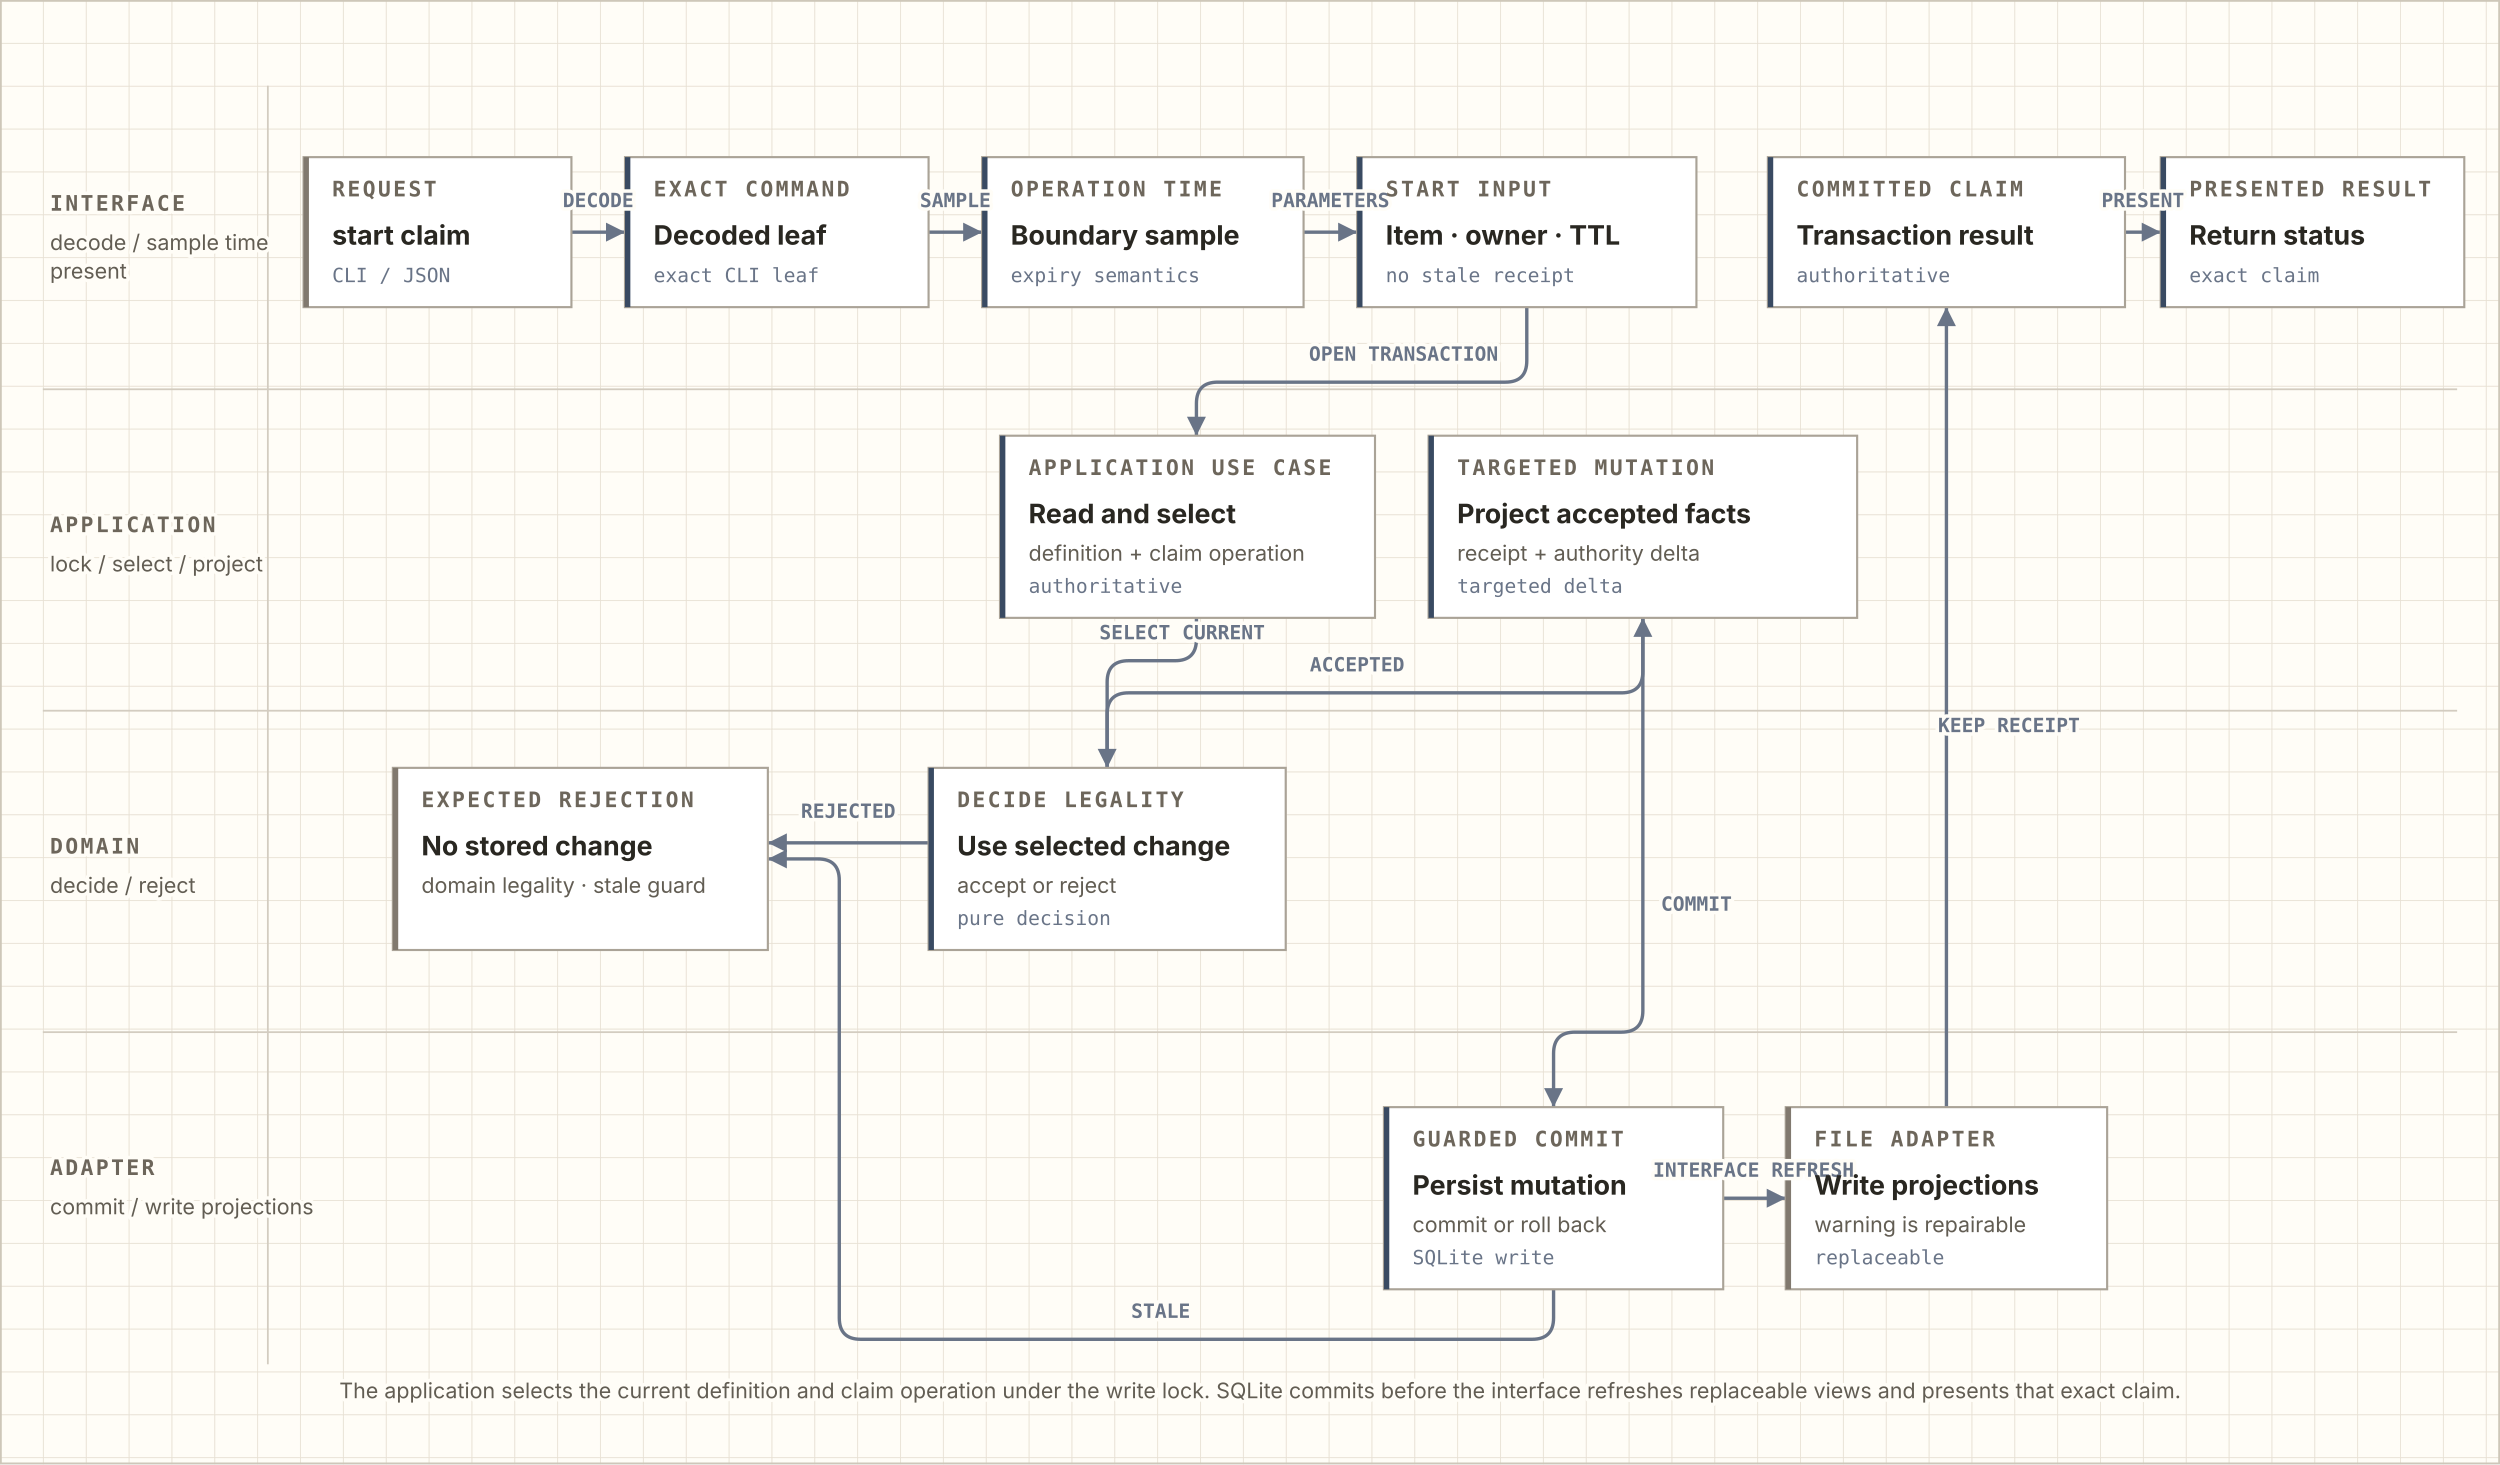
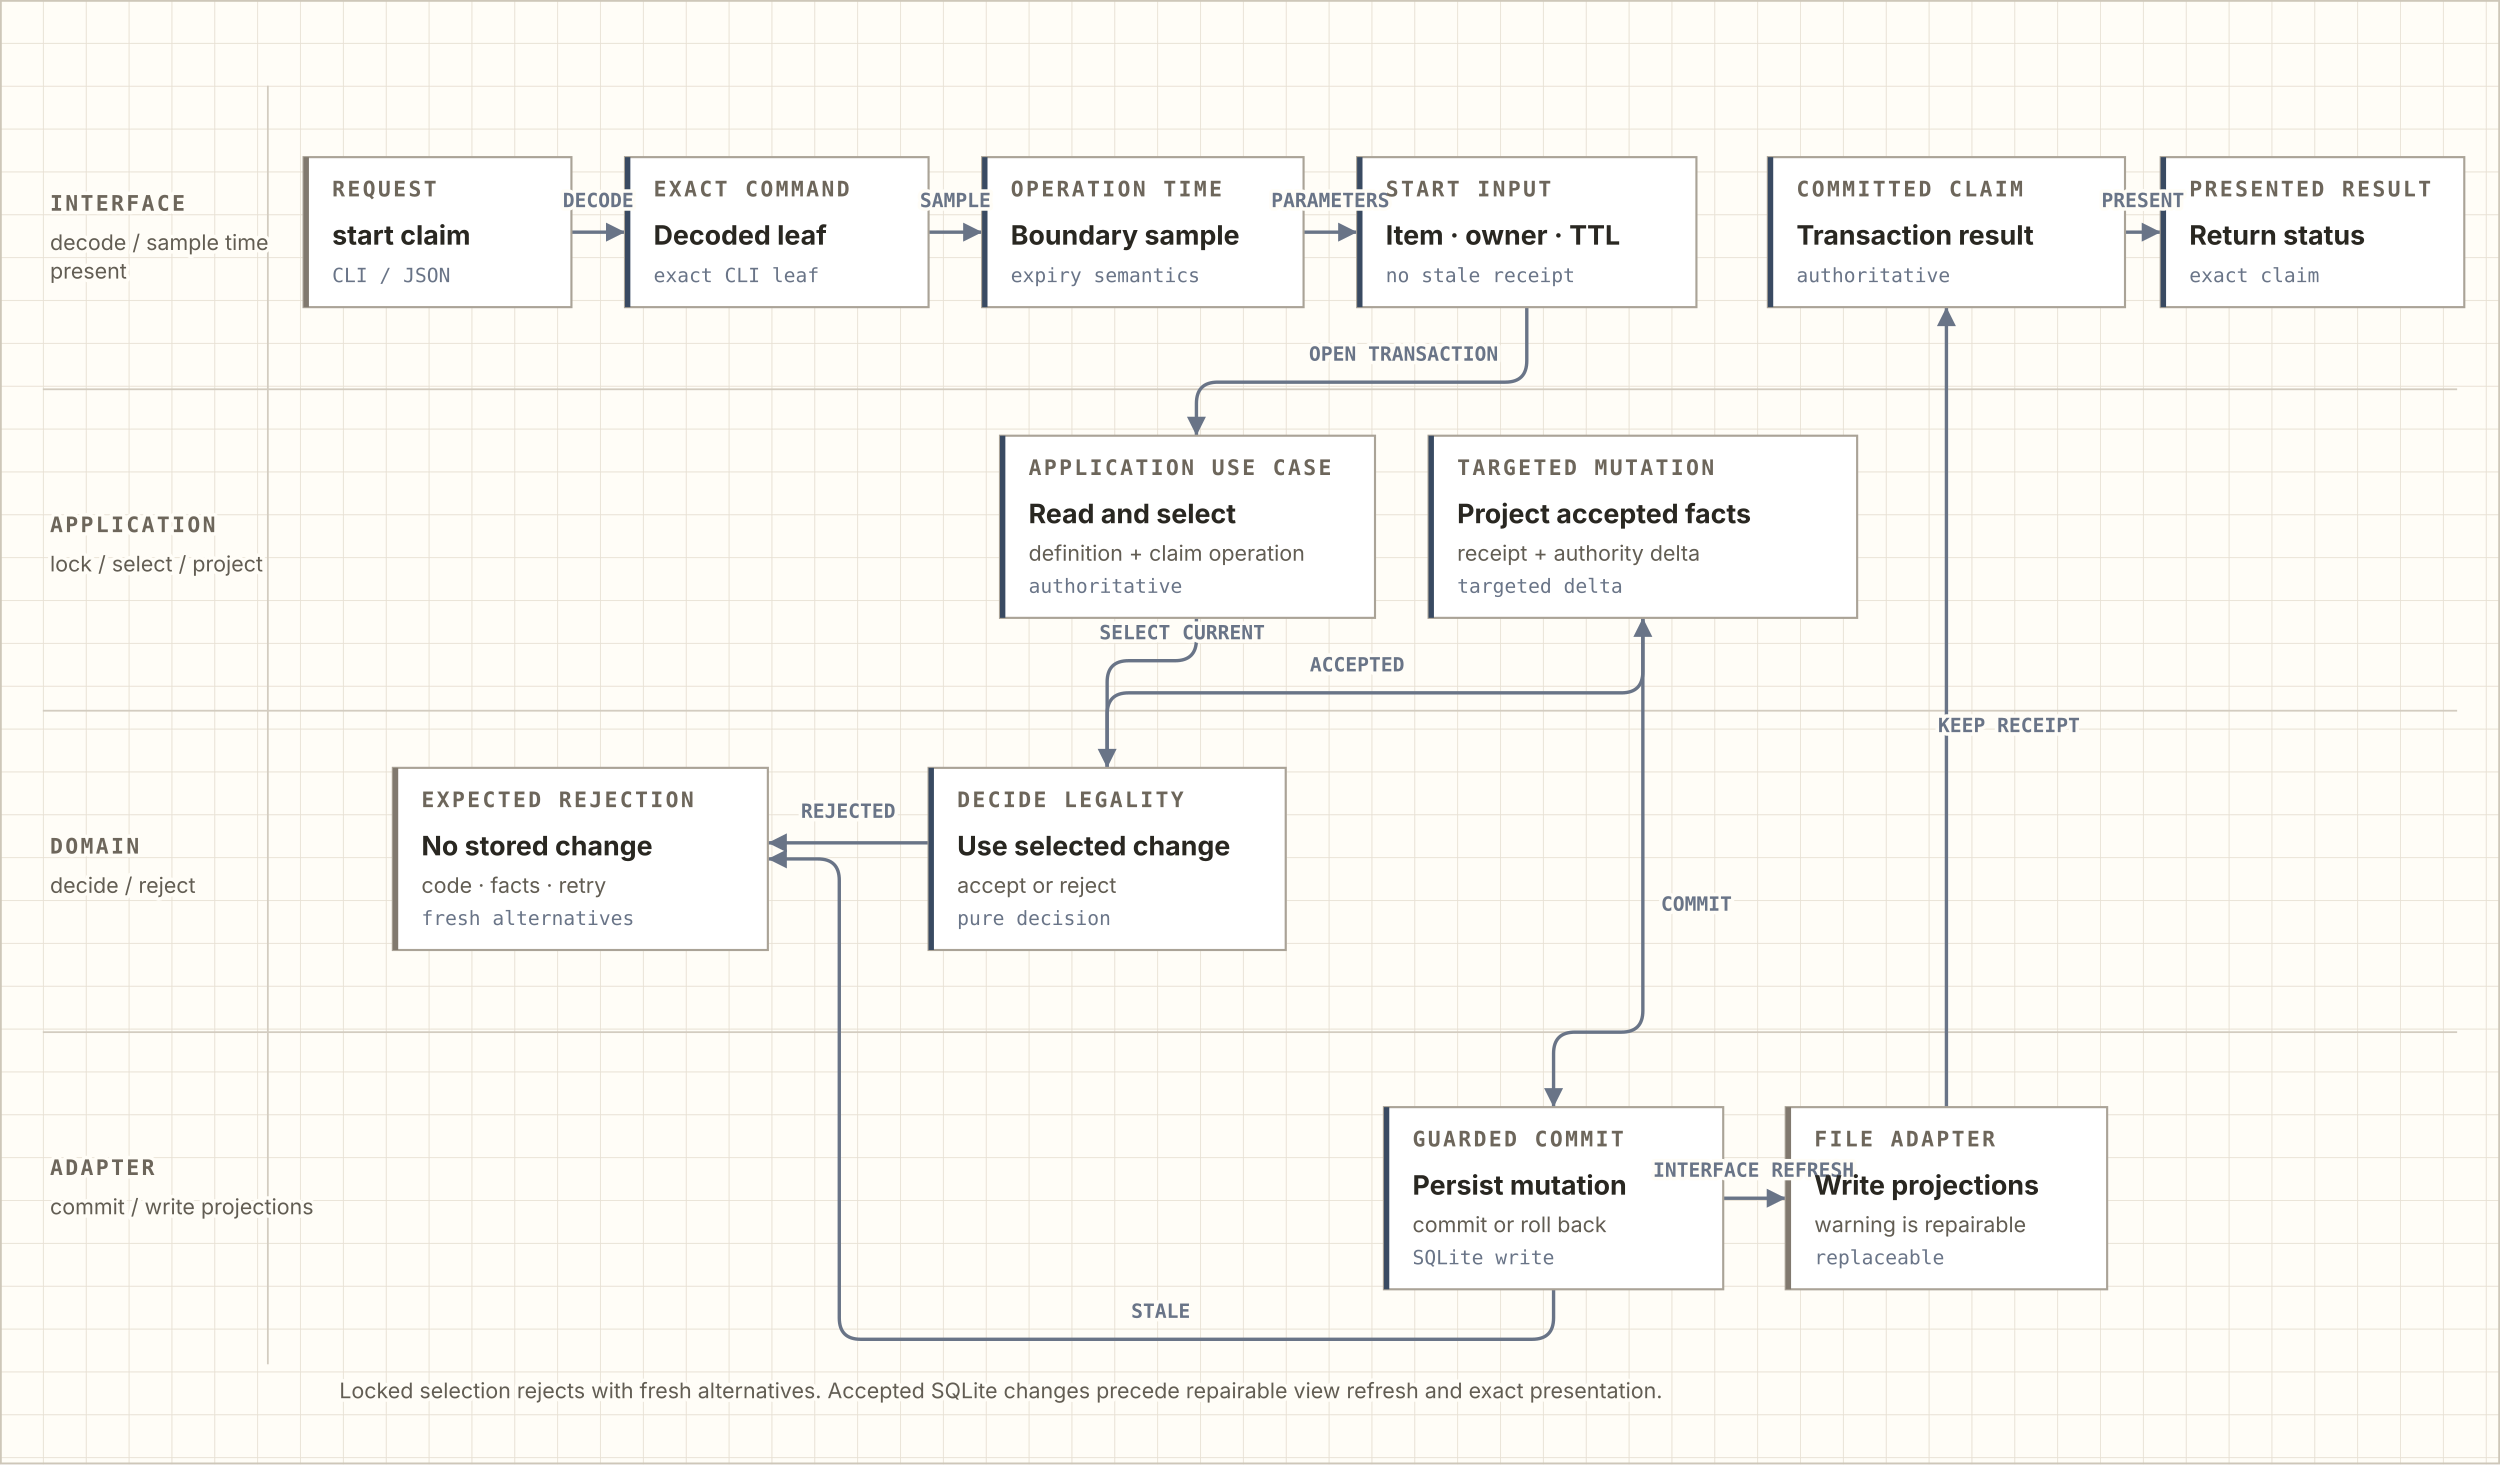
<svg xmlns="http://www.w3.org/2000/svg" role="img" aria-labelledby="title description" viewBox="0 0 1400 820">
  <defs>
    <pattern id="grid" width="24" height="24" patternUnits="userSpaceOnUse">
      <path d="M24 0H0V24" fill="none" stroke="#e8e1d5" stroke-width="1" />
    </pattern>
    <marker id="arrow" viewBox="0 0 10 10" refX="9" refY="5" markerWidth="7" markerHeight="7" orient="auto">
      <path d="M1 1L9 5L1 9Z" fill="#697487" />
    </marker>
    <style>
      text { font-family: ui-sans-serif, system-ui, -apple-system, BlinkMacSystemFont, "Segoe UI", sans-serif; fill: #292721; }
      .section-label, .box-label, .box-meta, .connector-label, .note-meta { font-family: ui-monospace, SFMono-Regular, Menlo, monospace; }
      .section-label, .box-label { font-size: 12px; font-weight: 700; letter-spacing: 0.11em; fill: #6d665b; }
      .section-subtitle { font-size: 12px; fill: #625d53; }
      .guide { stroke: #d3ccc0; stroke-width: 1; }
      .connector { fill: none; stroke: #697487; stroke-width: 1.9; stroke-linecap: round; }
      .connector-label { font-size: 11px; font-weight: 700; fill: #697487; }
      .box { fill: #fff; stroke: #aaa397; stroke-width: 1.2; }
      .box-title { font-size: 15px; font-weight: 700; }
      .box-body { font-size: 12px; fill: #625d53; }
      .box-meta { font-size: 11px; fill: #697487; }
      .note { fill: #625d53; }
      .note-meta { font-weight: 700; letter-spacing: 0.08em; fill: #6d665b; }
      .canvas-text { paint-order: stroke fill; stroke: #fffdf7; stroke-width: 4px; stroke-linejoin: round; }
    </style>
  </defs>
  <rect width="1400" height="820" fill="#fffdf7" />
  <rect width="1400" height="820" fill="url(#grid)" />
  <rect x="0.5" y="0.5" width="1399" height="819" fill="none" stroke="#cec7b9" />
  <line x1="150" y1="48" x2="150" y2="764" class="guide" />
  <line x1="24" y1="218" x2="1376" y2="218" class="guide" />
  <line x1="24" y1="398" x2="1376" y2="398" class="guide" />
  <line x1="24" y1="578" x2="1376" y2="578" class="guide" />
  <path d="M320 130L350 130" class="connector" marker-end="url(#arrow)" />
  <path d="M520 130L550 130" class="connector" marker-end="url(#arrow)" />
  <path d="M730 130L760 130" class="connector" marker-end="url(#arrow)" />
  <path d="M855 172L855 202Q855 214 843 214L682 214Q670 214 670 226L670 244" class="connector" marker-end="url(#arrow)" />
  <path d="M670 346L670 358Q670 370 658 370L632 370Q620 370 620 382L620 430" class="connector" marker-end="url(#arrow)" />
  <path d="M520 472L430 472" class="connector" marker-end="url(#arrow)" />
  <path d="M620 430L620 400Q620 388 632 388L908 388Q920 388 920 376L920 346" class="connector" marker-end="url(#arrow)" />
  <path d="M920 346L920 566Q920 578 908 578L882 578Q870 578 870 590L870 620" class="connector" marker-end="url(#arrow)" />
  <path d="M870 722L870 738Q870 750 858 750L482 750Q470 750 470 738L470 493Q470 481 458 481L430 481" class="connector" marker-end="url(#arrow)" />
  <path d="M965 671L1000 671" class="connector" marker-end="url(#arrow)" />
  <path d="M1090 620L1090 172" class="connector" marker-end="url(#arrow)" />
  <path d="M1190 130L1210 130" class="connector" marker-end="url(#arrow)" />
  <rect x="170" y="88" width="150" height="84" class="box" />
  <rect x="170" y="88" width="3" height="84" fill="#81796f" />
  <rect x="350" y="88" width="170" height="84" class="box" />
  <rect x="350" y="88" width="3" height="84" fill="#394a62" />
  <rect x="550" y="88" width="180" height="84" class="box" />
  <rect x="550" y="88" width="3" height="84" fill="#394a62" />
  <rect x="760" y="88" width="190" height="84" class="box" />
  <rect x="760" y="88" width="3" height="84" fill="#394a62" />
  <rect x="990" y="88" width="200" height="84" class="box" />
  <rect x="990" y="88" width="3" height="84" fill="#394a62" />
  <rect x="1210" y="88" width="170" height="84" class="box" />
  <rect x="1210" y="88" width="3" height="84" fill="#394a62" />
  <rect x="560" y="244" width="210" height="102" class="box" />
  <rect x="560" y="244" width="3" height="102" fill="#394a62" />
  <rect x="800" y="244" width="240" height="102" class="box" />
  <rect x="800" y="244" width="3" height="102" fill="#394a62" />
  <rect x="220" y="430" width="210" height="102" class="box" />
  <rect x="220" y="430" width="3" height="102" fill="#81796f" />
  <rect x="520" y="430" width="200" height="102" class="box" />
  <rect x="520" y="430" width="3" height="102" fill="#394a62" />
  <rect x="775" y="620" width="190" height="102" class="box" />
  <rect x="775" y="620" width="3" height="102" fill="#394a62" />
  <rect x="1000" y="620" width="180" height="102" class="box" />
  <rect x="1000" y="620" width="3" height="102" fill="#81796f" />
  <text x="28" y="118" class="section-label canvas-text">INTERFACE</text>
  <text x="28" y="140" class="section-subtitle canvas-text">decode / sample time</text>
  <text x="28" y="156" class="section-subtitle canvas-text">present</text>
  <text x="28" y="298" class="section-label canvas-text">APPLICATION</text>
  <text x="28" y="320" class="section-subtitle canvas-text">lock / select / project</text>
  <text x="28" y="478" class="section-label canvas-text">DOMAIN</text>
  <text x="28" y="500" class="section-subtitle canvas-text">decide / reject</text>
  <text x="28" y="658" class="section-label canvas-text">ADAPTER</text>
  <text x="28" y="680" class="section-subtitle canvas-text">commit / write projections</text>
  <text x="335" y="116" text-anchor="middle" class="connector-label canvas-text">DECODE</text>
  <text x="535" y="116" text-anchor="middle" class="connector-label canvas-text">SAMPLE</text>
  <text x="745" y="116" text-anchor="middle" class="connector-label canvas-text">PARAMETERS</text>
  <text x="786" y="202" text-anchor="middle" class="connector-label canvas-text">OPEN TRANSACTION</text>
  <text x="662" y="358" text-anchor="middle" class="connector-label canvas-text">SELECT CURRENT</text>
  <text x="475" y="458" text-anchor="middle" class="connector-label canvas-text">REJECTED</text>
  <text x="760" y="376" text-anchor="middle" class="connector-label canvas-text">ACCEPTED</text>
  <text x="950" y="510" text-anchor="middle" class="connector-label canvas-text">COMMIT</text>
  <text x="650" y="738" text-anchor="middle" class="connector-label canvas-text">STALE</text>
  <text x="982" y="659" text-anchor="middle" class="connector-label canvas-text">INTERFACE REFRESH</text>
  <text x="1125" y="410" text-anchor="middle" class="connector-label canvas-text">KEEP RECEIPT</text>
  <text x="1200" y="116" text-anchor="middle" class="connector-label canvas-text">PRESENT</text>
  <text x="186" y="110" class="box-label">REQUEST</text>
  <text x="186" y="137" class="box-title">start claim</text>
  <text x="186" y="158" class="box-meta">CLI / JSON</text>
  <text x="366" y="110" class="box-label">EXACT COMMAND</text>
  <text x="366" y="137" class="box-title">Decoded leaf</text>
  <text x="366" y="158" class="box-meta">exact CLI leaf</text>
  <text x="566" y="110" class="box-label">OPERATION TIME</text>
  <text x="566" y="137" class="box-title">Boundary sample</text>
  <text x="566" y="158" class="box-meta">expiry semantics</text>
  <text x="776" y="110" class="box-label">START INPUT</text>
  <text x="776" y="137" class="box-title">Item · owner · TTL</text>
  <text x="776" y="158" class="box-meta">no stale receipt</text>
  <text x="1006" y="110" class="box-label">COMMITTED CLAIM</text>
  <text x="1006" y="137" class="box-title">Transaction result</text>
  <text x="1006" y="158" class="box-meta">authoritative</text>
  <text x="1226" y="110" class="box-label">PRESENTED RESULT</text>
  <text x="1226" y="137" class="box-title">Return status</text>
  <text x="1226" y="158" class="box-meta">exact claim</text>
  <text x="576" y="266" class="box-label">APPLICATION USE CASE</text>
  <text x="576" y="293" class="box-title">Read and select</text>
  <text x="576" y="314" class="box-body">definition + claim operation</text>
  <text x="576" y="332" class="box-meta">authoritative</text>
  <text x="816" y="266" class="box-label">TARGETED MUTATION</text>
  <text x="816" y="293" class="box-title">Project accepted facts</text>
  <text x="816" y="314" class="box-body">receipt + authority delta</text>
  <text x="816" y="332" class="box-meta">targeted delta</text>
  <text x="236" y="452" class="box-label">EXPECTED REJECTION</text>
  <text x="236" y="479" class="box-title">No stored change</text>
-   <text x="236" y="500" class="box-body">domain legality · stale guard</text>
+   <text x="236" y="500" class="box-body">code · facts · retry</text>
+   <text x="236" y="518" class="box-meta">fresh alternatives</text>
  <text x="536" y="452" class="box-label">DECIDE LEGALITY</text>
  <text x="536" y="479" class="box-title">Use selected change</text>
  <text x="536" y="500" class="box-body">accept or reject</text>
  <text x="536" y="518" class="box-meta">pure decision</text>
  <text x="791" y="642" class="box-label">GUARDED COMMIT</text>
  <text x="791" y="669" class="box-title">Persist mutation</text>
  <text x="791" y="690" class="box-body">commit or roll back</text>
  <text x="791" y="708" class="box-meta">SQLite write</text>
  <text x="1016" y="642" class="box-label">FILE ADAPTER</text>
  <text x="1016" y="669" class="box-title">Write projections</text>
  <text x="1016" y="690" class="box-body">warning is repairable</text>
  <text x="1016" y="708" class="box-meta">replaceable</text>
-   <text x="190" y="783" text-anchor="start" font-size="12" class="note canvas-text">The application selects the current definition and claim operation under the write lock. SQLite commits before the interface refreshes replaceable views and presents that exact claim.</text>
+   <text x="190" y="783" text-anchor="start" font-size="12" class="note canvas-text">Locked selection rejects with fresh alternatives. Accepted SQLite changes precede repairable view refresh and exact presentation.</text>
</svg>
